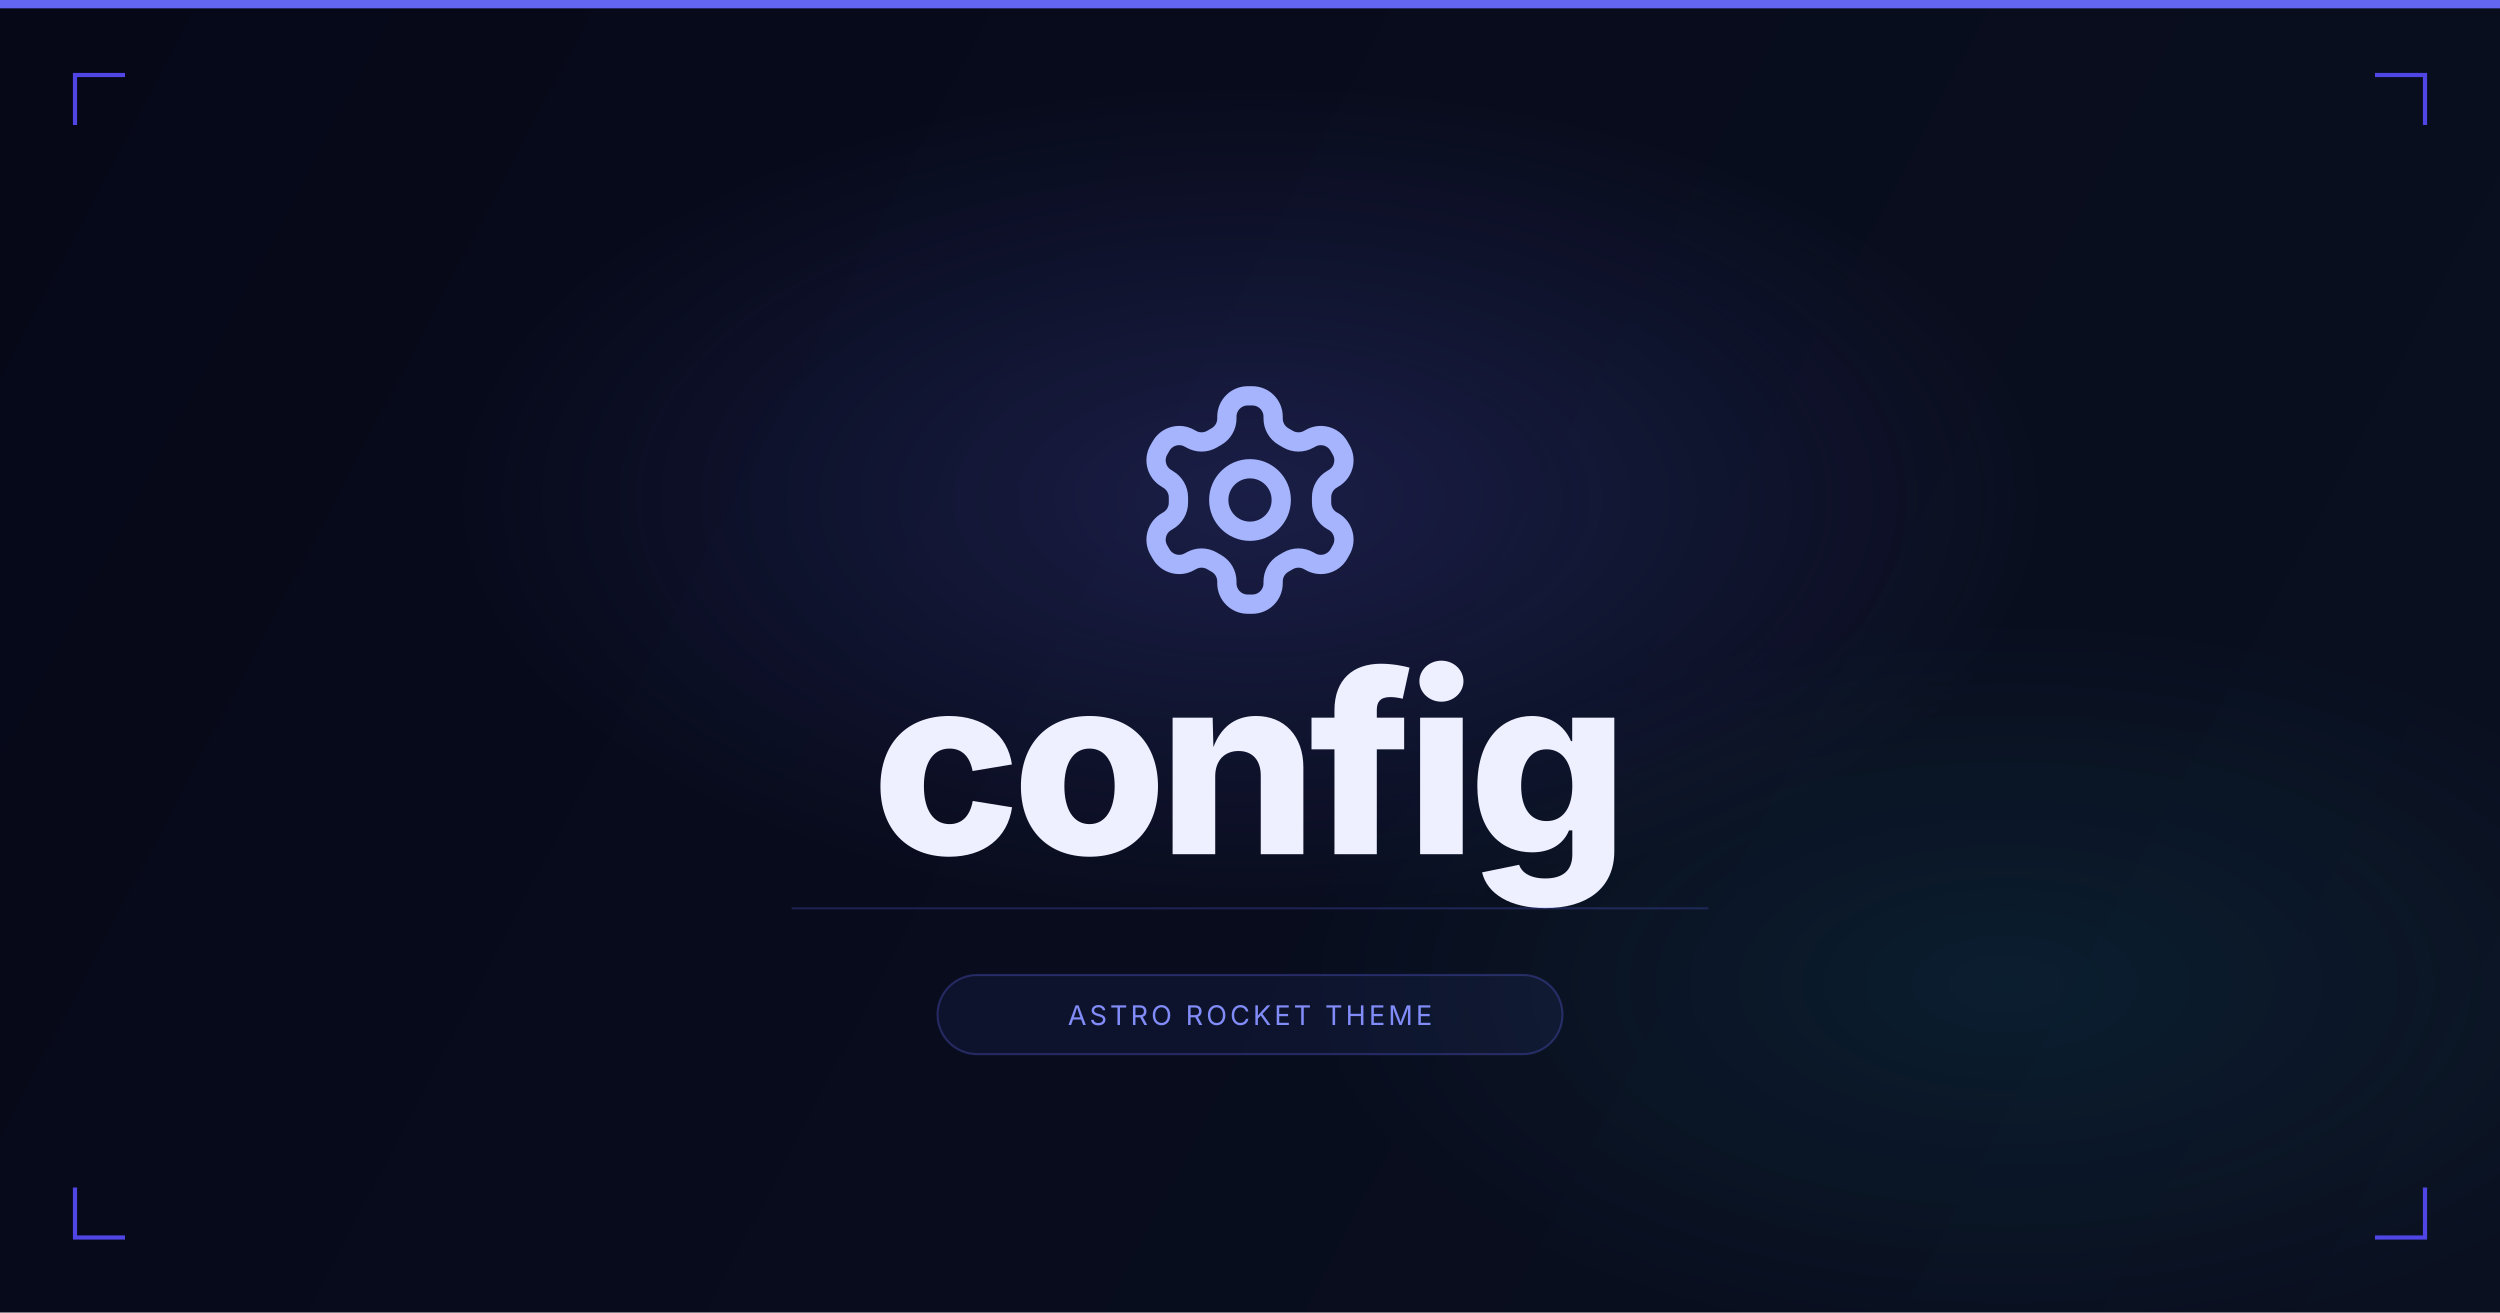
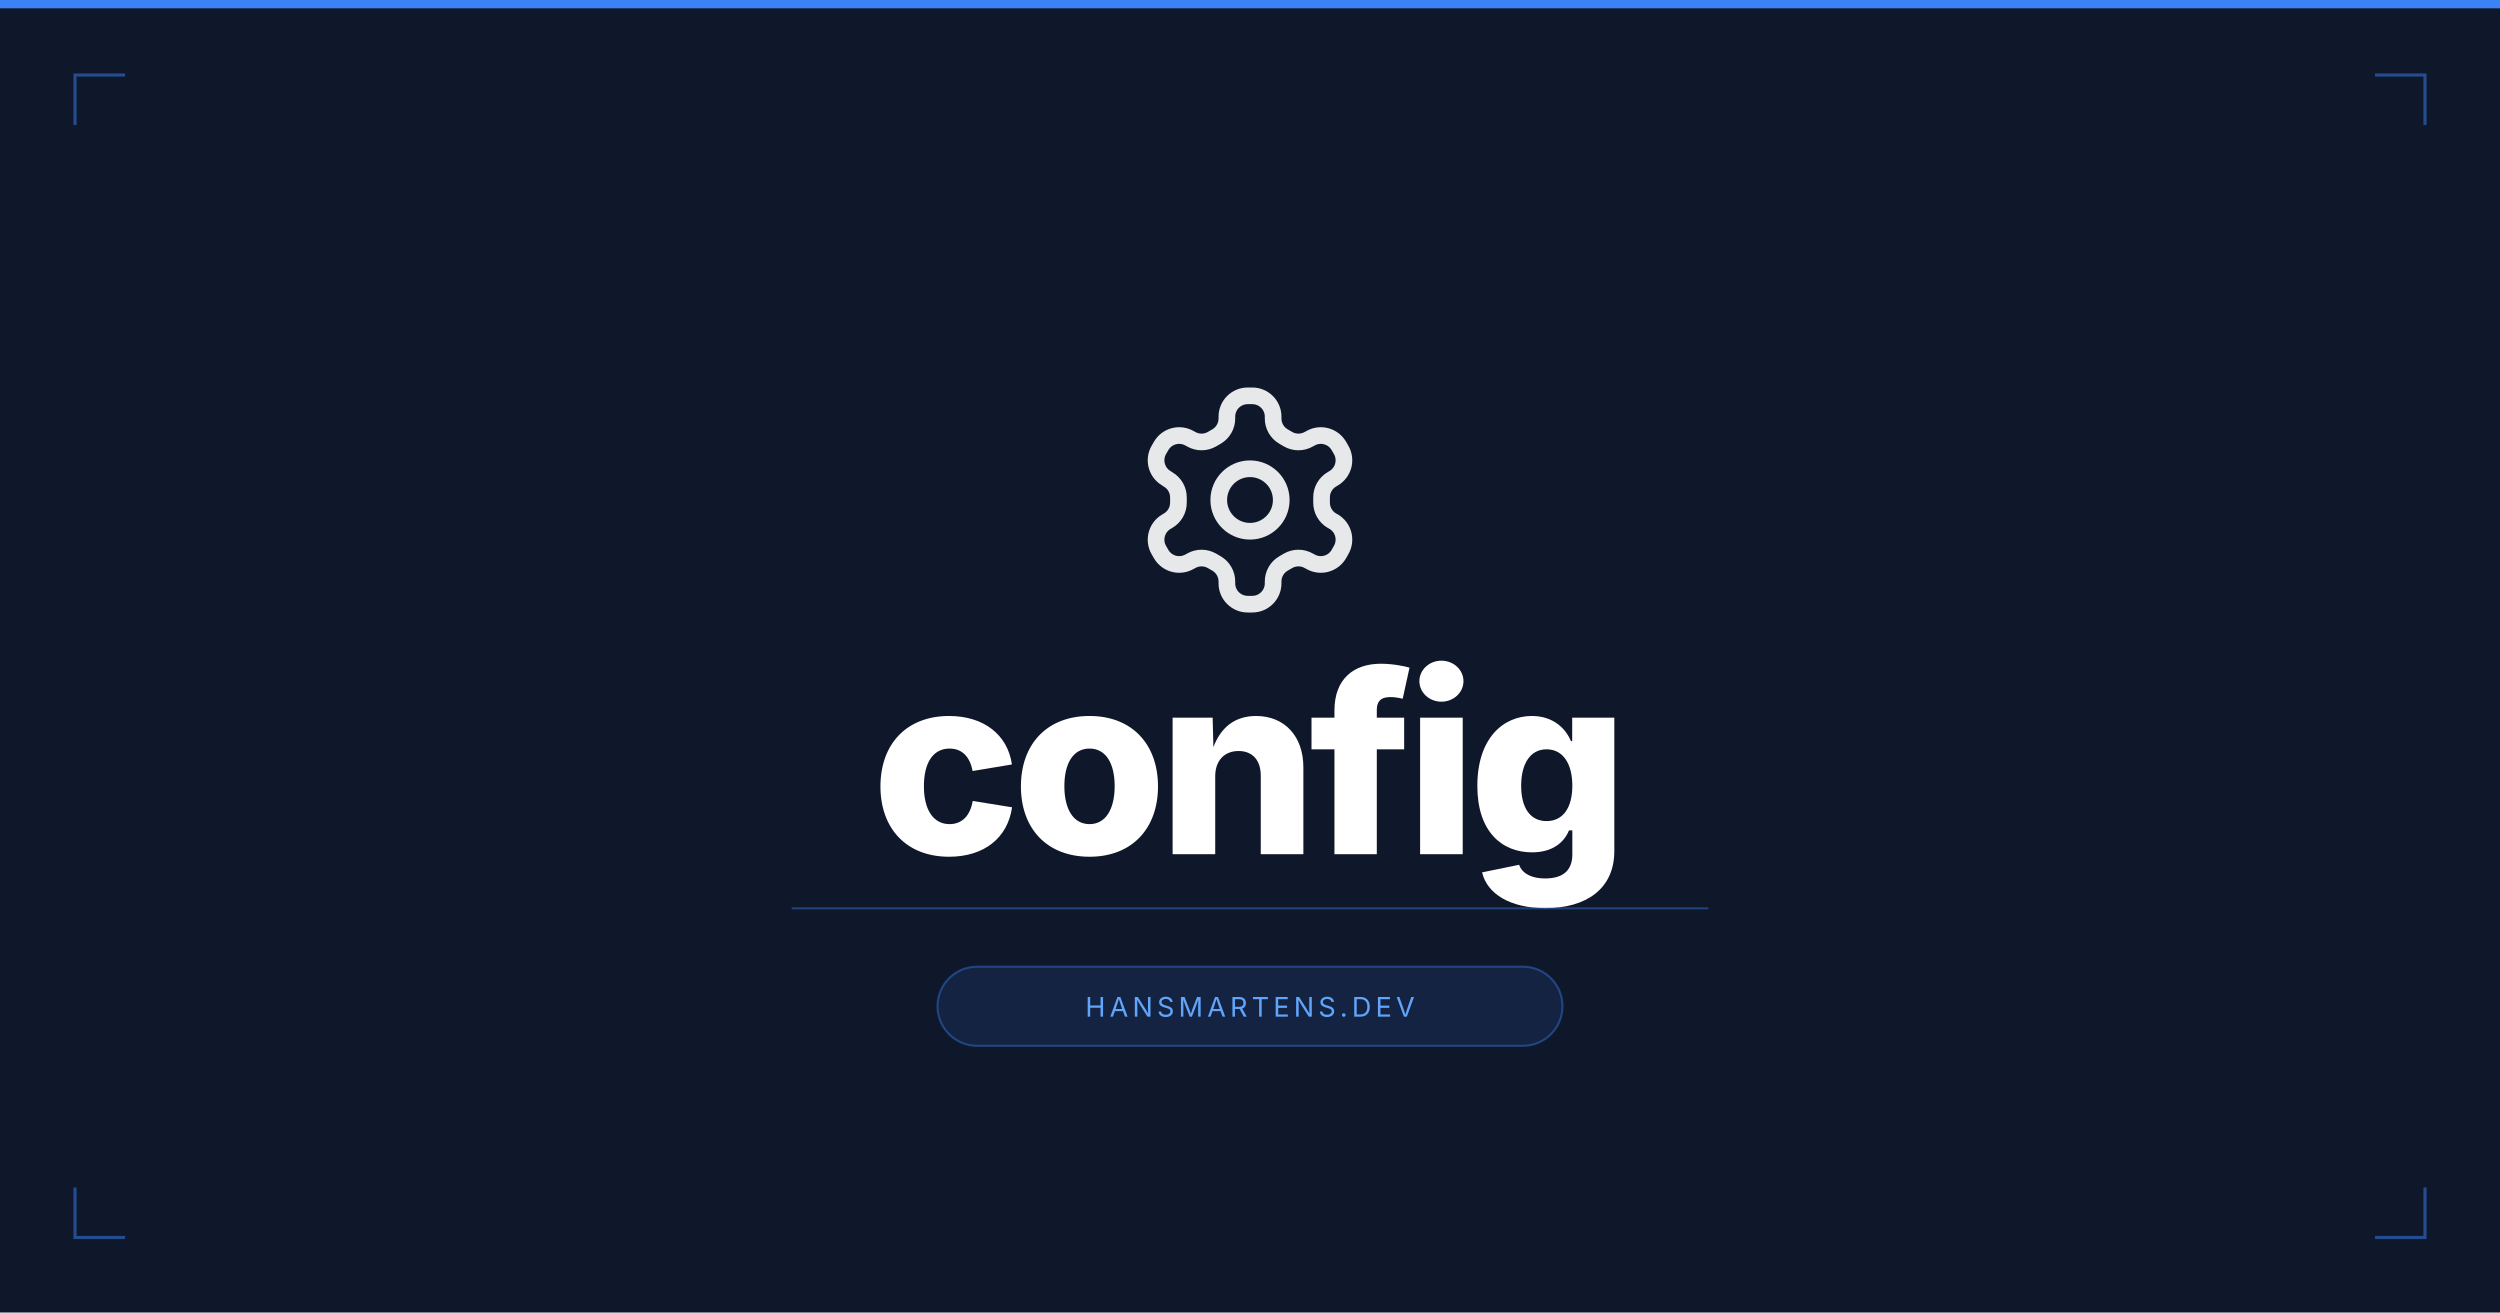
<svg xmlns="http://www.w3.org/2000/svg" width="1200" height="630" viewBox="0 0 1200 630" fill="none">
-   <style>
-     .bi-bd { display: none }
-     html.dark .bi-bl { display: none }
-     html.dark .bi-bd { display: block }
-     .bi-ic { stroke: #a5b4fc }
-     .bi-tt { fill: #eef0ff }
-     .bi-sl { stroke: rgba(99,102,241,.25) }
-     .bi-bb { fill: rgba(99,102,241,.08); stroke: rgba(99,102,241,.3) }
-     .bi-bt { fill: #818cf8 }
-     .bi-cr { stroke: #4f46e5 }
-   </style>
-   <defs>
-     <linearGradient id="arcg-bl" x1="0" y1="0" x2="1200" y2="630" gradientUnits="userSpaceOnUse">
-       <stop offset="0%" stop-color="#060818" />
-       <stop offset="100%" stop-color="#0a1020" />
-     </linearGradient>
-     <linearGradient id="arcg-bd" x1="0" y1="0" x2="1200" y2="630" gradientUnits="userSpaceOnUse">
-       <stop offset="0%" stop-color="#060818" />
-       <stop offset="100%" stop-color="#0a1020" />
-     </linearGradient>
-     <radialGradient id="arcg-glow" cx="50%" cy="38%" r="32%" gradientUnits="objectBoundingBox">
-       <stop offset="0%" stop-color="#6366f1" stop-opacity="0.20" />
-       <stop offset="100%" stop-color="#6366f1" stop-opacity="0" />
-     </radialGradient>
-     <radialGradient id="arcg-glow2" cx="80%" cy="75%" r="28%" gradientUnits="objectBoundingBox">
-       <stop offset="0%" stop-color="#22d3ee" stop-opacity="0.08" />
-       <stop offset="100%" stop-color="#22d3ee" stop-opacity="0" />
-     </radialGradient>
-   </defs>
-   <rect width="1200" height="630" fill="url(#arcg-bl)" class="bi-bl" />
-   <rect width="1200" height="630" fill="url(#arcg-bd)" class="bi-bd" />
-   <rect width="1200" height="630" fill="url(#arcg-glow)" />
-   <rect width="1200" height="630" fill="url(#arcg-glow2)" />
-   <rect x="0" y="0" width="1200" height="4" fill="#6366f1" />
-   <g transform="translate(540, 180) scale(5)" stroke="#312e81" stroke-width="1.85" stroke-linecap="round" stroke-linejoin="round" fill="none" class="bi-ic">
+   <rect width="1200" height="630" fill="#0f172a" />
+   <rect x="0" y="0" width="1200" height="4" fill="#3b82f6" />
+   <g transform="translate(540, 180) scale(5)" stroke="#ffffff" stroke-width="1.6" stroke-linecap="round" stroke-linejoin="round" fill="none" opacity="0.9">
    <path d="M12.22 2h-.44a2 2 0 0 0-2 2v.18a2 2 0 0 1-1 1.73l-.43.25a2 2 0 0 1-2 0l-.15-.08a2 2 0 0 0-2.73.73l-.22.38a2 2 0 0 0 .73 2.73l.15.1a2 2 0 0 1 1 1.72v.51a2 2 0 0 1-1 1.74l-.15.09a2 2 0 0 0-.73 2.73l.22.38a2 2 0 0 0 2.73.73l.15-.08a2 2 0 0 1 2 0l.43.25a2 2 0 0 1 1 1.73V20a2 2 0 0 0 2 2h.44a2 2 0 0 0 2-2v-.18a2 2 0 0 1 1-1.73l.43-.25a2 2 0 0 1 2 0l.15.08a2 2 0 0 0 2.73-.73l.22-.39a2 2 0 0 0-.73-2.73l-.15-.08a2 2 0 0 1-1-1.74v-.5a2 2 0 0 1 1-1.74l.15-.09a2 2 0 0 0 .73-2.73l-.22-.38a2 2 0 0 0-2.73-.73l-.15.08a2 2 0 0 1-2 0l-.43-.25a2 2 0 0 1-1-1.73V4a2 2 0 0 0-2-2z" />
    <circle cx="12" cy="12" r="3" />
  </g>
-   <text x="600" y="410" font-family="'Outfit Variable', 'Outfit', -apple-system, BlinkMacSystemFont, 'Segoe UI', sans-serif" font-size="120" font-weight="800" fill="#eef0ff" text-anchor="middle" letter-spacing="-4" class="bi-tt">config</text>
-   <line x1="380" y1="436" x2="820" y2="436" stroke="rgba(99,102,241,0.5)" stroke-width="1" class="bi-sl" />
-   <rect x="450" y="468" width="300" height="38" rx="19" fill="rgba(99,102,241,0.12)" stroke="rgba(79,70,229,0.4)" stroke-width="1" class="bi-bb" />
-   <text x="600" y="492" font-family="'Outfit Variable', 'Outfit', -apple-system, BlinkMacSystemFont, 'Segoe UI', sans-serif" font-size="13" fill="#818cf8" text-anchor="middle" letter-spacing="1.5" class="bi-bt">ASTRO ROCKET THEME</text>
-   <path d="M 36 60 L 36 36 L 60 36" stroke-width="2" fill="none" class="bi-cr" />
-   <path d="M 1140 36 L 1164 36 L 1164 60" stroke-width="2" fill="none" class="bi-cr" />
-   <path d="M 36 570 L 36 594 L 60 594" stroke-width="2" fill="none" class="bi-cr" />
-   <path d="M 1140 594 L 1164 594 L 1164 570" stroke-width="2" fill="none" class="bi-cr" />
+   <text x="600" y="410" font-family="system-ui, -apple-system, sans-serif" font-size="120" font-weight="800" fill="#ffffff" text-anchor="middle" letter-spacing="-4">config</text>
+   <line x1="380" y1="436" x2="820" y2="436" stroke="#3b82f6" stroke-width="1" stroke-opacity="0.4" />
+   <rect x="450" y="464" width="300" height="38" rx="19" fill="#3b82f6" fill-opacity="0.12" stroke="#3b82f6" stroke-opacity="0.4" stroke-width="1" />
+   <text x="600" y="488" font-family="system-ui, -apple-system, sans-serif" font-size="13" fill="#60a5fa" text-anchor="middle" letter-spacing="2">HANSMARTENS.DEV</text>
+   <path d="M 36 60 L 36 36 L 60 36" stroke="#3b82f6" stroke-width="1.5" fill="none" stroke-opacity="0.5" />
+   <path d="M 1140 36 L 1164 36 L 1164 60" stroke="#3b82f6" stroke-width="1.5" fill="none" stroke-opacity="0.5" />
+   <path d="M 36 570 L 36 594 L 60 594" stroke="#3b82f6" stroke-width="1.5" fill="none" stroke-opacity="0.5" />
+   <path d="M 1140 594 L 1164 594 L 1164 570" stroke="#3b82f6" stroke-width="1.5" fill="none" stroke-opacity="0.5" />
</svg>
